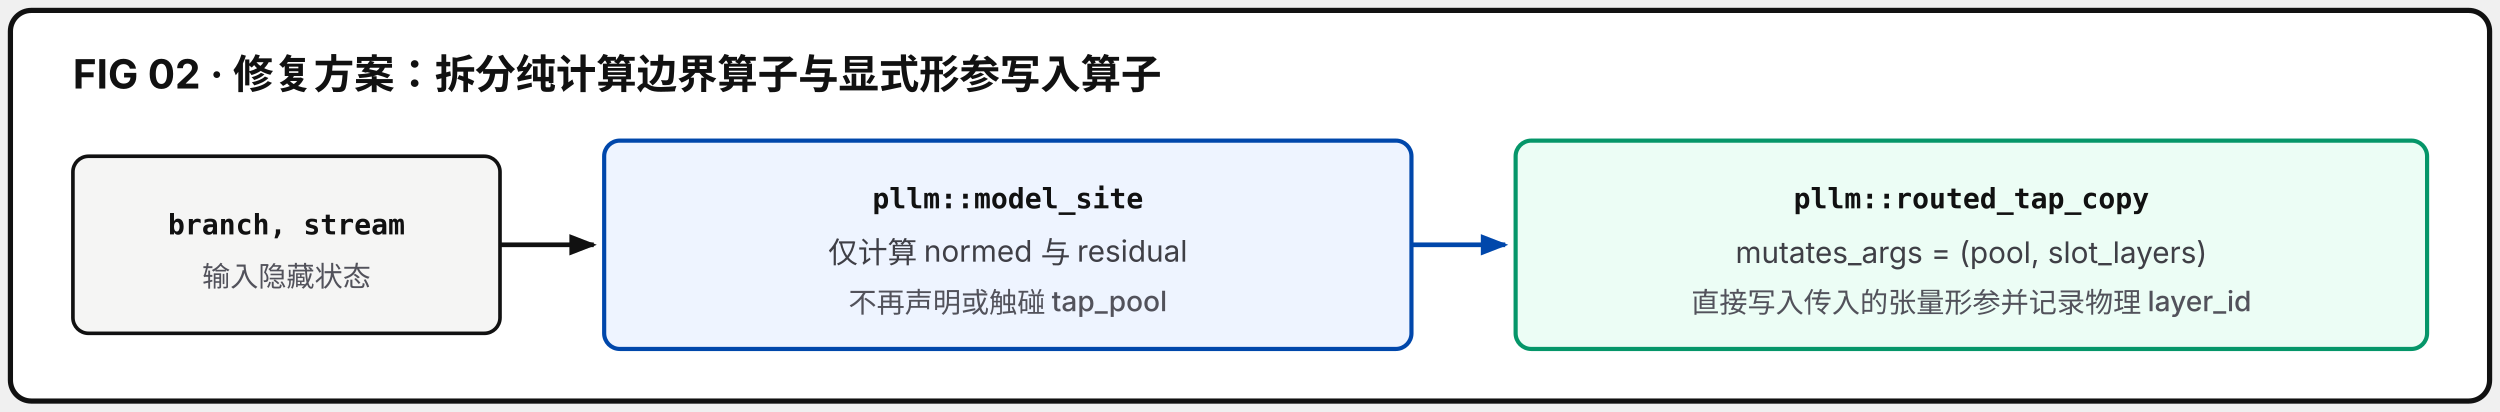
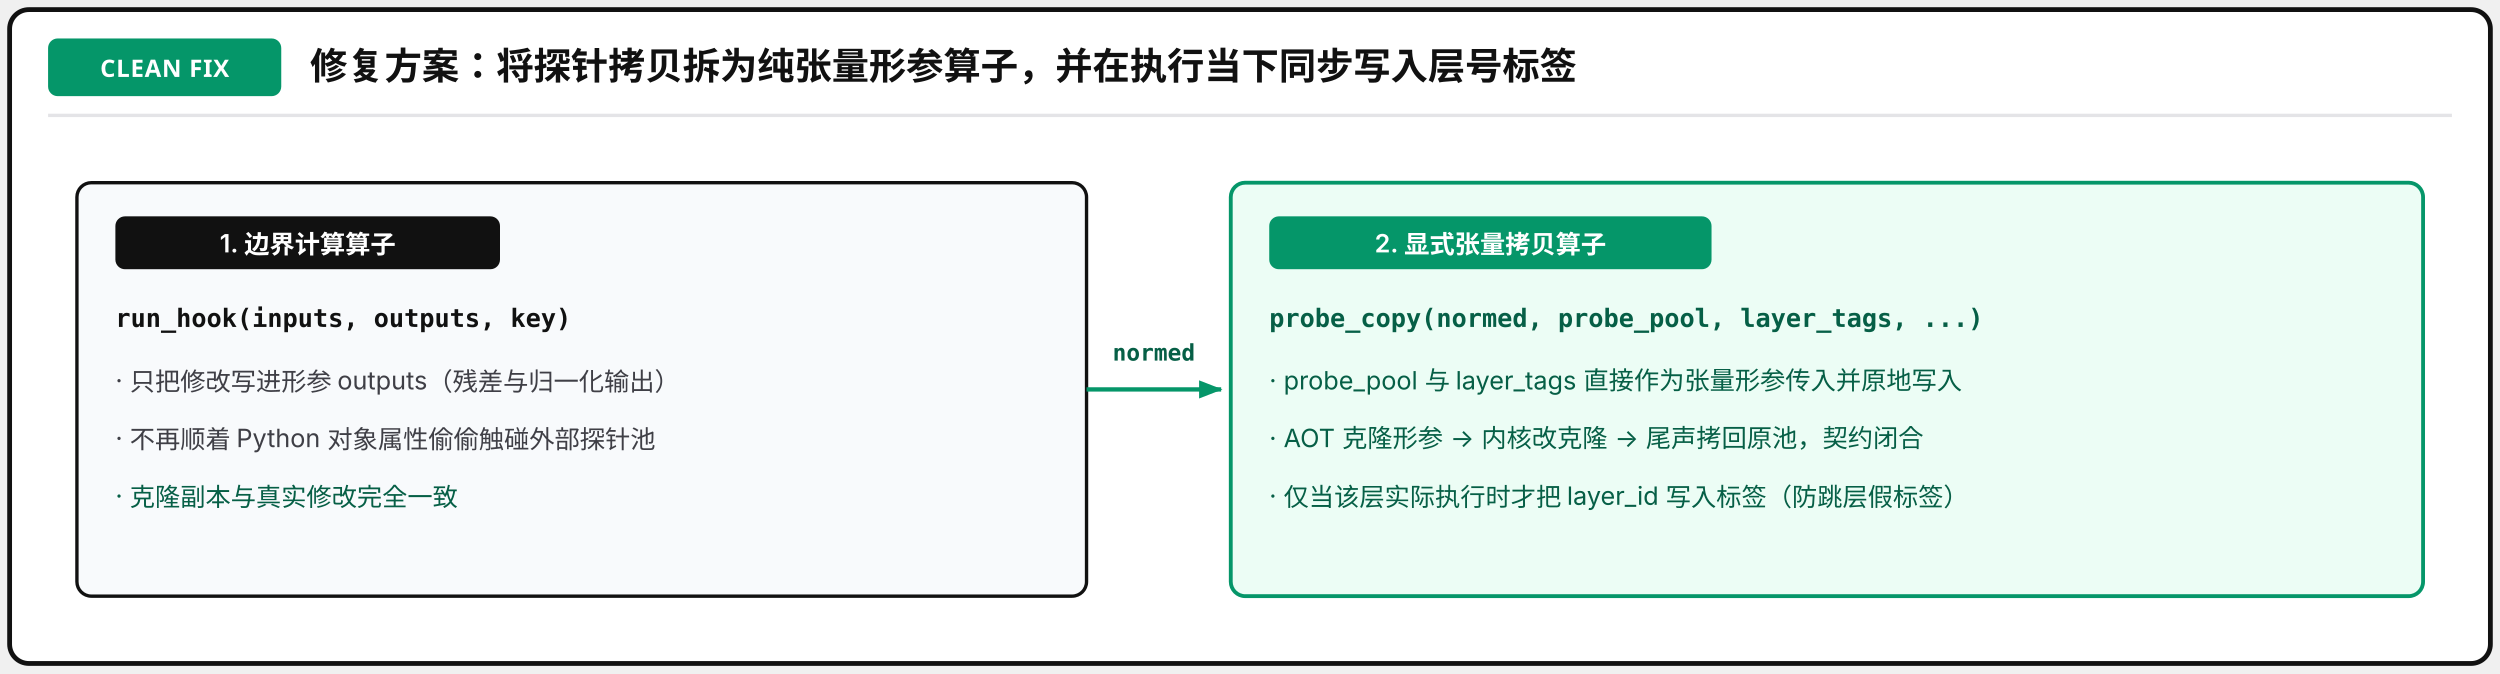
- <svg xmlns="http://www.w3.org/2000/svg" viewBox="0 0 960 158" width="100%" role="img" aria-label="FIG 02 · 修复方案：拆分纯计算边界算子与显式形参写入算子">
-   <style>
-     .title { font: 700 15.5px "DM Sans", -apple-system, "PingFang SC", "Microsoft YaHei", sans-serif; fill: #111111; }
-     .hdr { font: 700 13px "DM Sans", -apple-system, "PingFang SC", "Microsoft YaHei", sans-serif; fill: #ffffff; }
-     .label { font: 700 12.8px "DM Sans", -apple-system, "PingFang SC", "Microsoft YaHei", sans-serif; fill: #111111; }
-     .sub { font: 400 11.4px "DM Sans", -apple-system, "PingFang SC", "Microsoft YaHei", sans-serif; fill: #3f3f46; }
-     .muted { font: 500 10.8px "DM Sans", -apple-system, "PingFang SC", "Microsoft YaHei", sans-serif; fill: #52525b; }
-     .mono { font: 600 10.8px "JetBrains Mono", "SF Mono", Menlo, Consolas, monospace; fill: #111111; }
-     .badge { font: 700 10.2px "JetBrains Mono", "PingFang SC", monospace; letter-spacing: 0.03em; }
-   </style>
+ <svg xmlns="http://www.w3.org/2000/svg" viewBox="0 0 1040 280" width="100%" role="img" aria-label="修复方案：将探针拷贝拆为纯张量形参算子，并在执行当下同步写入层号标签">
  <defs>
-     <marker id="arr-ink" viewBox="0 0 10 10" refX="8" refY="5" markerWidth="6.5" markerHeight="6.5" orient="auto">
+     <style>
+       .title { font: 700 15.5px "DM Sans", -apple-system, "PingFang SC", "Microsoft YaHei", sans-serif; }
+       .sec { font: 700 12px "DM Sans", -apple-system, "PingFang SC", "Microsoft YaHei", sans-serif; }
+       .label { font: 600 11.5px "DM Sans", -apple-system, "PingFang SC", "Microsoft YaHei", sans-serif; }
+       .label-sm { font: 600 10.5px "DM Sans", -apple-system, "PingFang SC", "Microsoft YaHei", sans-serif; }
+       .sub { font: 400 10.5px "DM Sans", -apple-system, "PingFang SC", "Microsoft YaHei", sans-serif; }
+       .sub-sm { font: 400 9.8px "DM Sans", -apple-system, "PingFang SC", "Microsoft YaHei", sans-serif; }
+       .mono { font: 600 10.5px "JetBrains Mono", "SF Mono", Menlo, Consolas, "PingFang SC", "Microsoft YaHei", monospace; }
+       .mono-sm { font: 600 9.5px "JetBrains Mono", "SF Mono", Menlo, Consolas, "PingFang SC", "Microsoft YaHei", monospace; }
+       .badge { font: 700 10px "JetBrains Mono", "SF Mono", "PingFang SC", "Microsoft YaHei", sans-serif; letter-spacing: 0.03em; }
+     </style>
+     <marker id="arr-ink" viewBox="0 0 10 10" refX="8.5" refY="5" markerWidth="6" markerHeight="6" orient="auto">
      <path d="M 0 1.5 L 9 5 L 0 8.5 z" fill="#111111" />
    </marker>
-     <marker id="arr-blue" viewBox="0 0 10 10" refX="8" refY="5" markerWidth="6.5" markerHeight="6.5" orient="auto">
+     <marker id="arr-red" viewBox="0 0 10 10" refX="8.5" refY="5" markerWidth="6" markerHeight="6" orient="auto">
+       <path d="M 0 1.5 L 9 5 L 0 8.5 z" fill="#e62b2b" />
+     </marker>
+     <marker id="arr-green" viewBox="0 0 10 10" refX="8.5" refY="5" markerWidth="6" markerHeight="6" orient="auto">
+       <path d="M 0 1.5 L 9 5 L 0 8.5 z" fill="#059669" />
+     </marker>
+     <marker id="arr-blue" viewBox="0 0 10 10" refX="8.5" refY="5" markerWidth="6" markerHeight="6" orient="auto">
      <path d="M 0 1.5 L 9 5 L 0 8.5 z" fill="#0047ab" />
    </marker>
-     <marker id="arr-red" viewBox="0 0 10 10" refX="8" refY="5" markerWidth="6.5" markerHeight="6.5" orient="auto">
-       <path d="M 0 1.5 L 9 5 L 0 8.5 z" fill="#e62b2b" />
-     </marker>
-     <marker id="arr-emerald" viewBox="0 0 10 10" refX="8" refY="5" markerWidth="6.5" markerHeight="6.5" orient="auto">
-       <path d="M 0 1.5 L 9 5 L 0 8.5 z" fill="#059669" />
+     <marker id="arr-amber" viewBox="0 0 10 10" refX="8.5" refY="5" markerWidth="6" markerHeight="6" orient="auto">
+       <path d="M 0 1.5 L 9 5 L 0 8.5 z" fill="#b45309" />
    </marker>
  </defs>
-   <rect x="4" y="4" width="952" height="150" rx="8" fill="#ffffff" stroke="#111111" stroke-width="2" />
-   <text x="28" y="34" class="title">FIG 02 · 修复方案：拆分纯计算边界算子与显式形参写入算子</text>
-   <rect x="28" y="60" width="164" height="68" rx="6" fill="#f5f5f4" stroke="#111111" stroke-width="1.4" />
-   <text x="110" y="90" text-anchor="middle" class="mono">branch, stream</text>
-   <text x="110" y="110" text-anchor="middle" class="muted">输入隐藏状态</text>
-   <line x1="192" y1="94" x2="228" y2="94" stroke="#111111" stroke-width="1.8" marker-end="url(#arr-ink)" />
-   <rect x="232" y="54" width="310" height="80" rx="6" fill="#eef4ff" stroke="#0047ab" stroke-width="1.6" />
-   <text x="387" y="80" text-anchor="middle" class="mono" fill="#0047ab">pllm::model_site</text>
-   <text x="387" y="101" text-anchor="middle" class="sub">仅计算 normed 与 residual</text>
-   <text x="387" y="120" text-anchor="middle" class="muted">不再声明或触碰 tap_pool</text>
-   <line x1="542" y1="94" x2="578" y2="94" stroke="#0047ab" stroke-width="1.8" marker-end="url(#arr-blue)" />
-   <rect x="582" y="54" width="350" height="80" rx="6" fill="#ecfdf5" stroke="#059669" stroke-width="1.6" />
-   <text x="757" y="80" text-anchor="middle" class="mono" fill="#059669">pllm::routed_tap_copy</text>
-   <text x="757" y="101" text-anchor="middle" class="sub">mutates_args = (pool, slot_layers)</text>
-   <text x="757" y="120" text-anchor="middle" class="muted">直接写入传入的张量形参并记录物理 layer_id</text>
+   <rect x="4" y="4" width="1032" height="272" rx="8" fill="#ffffff" stroke="#111111" stroke-width="2" />
+   <rect x="20" y="16" width="97" height="24" rx="4" fill="#059669" />
+   <text x="68.5" y="32" text-anchor="middle" class="badge" fill="#ffffff">CLEAN FIX</text>
+   <text x="129" y="33" class="title" fill="#111111">修复方案：将探针拷贝拆为纯张量形参算子，并在执行当下同步写入层号标签</text>
+   <line x1="20" y1="48" x2="1020" y2="48" stroke="#e4e4e7" stroke-width="1.4" />
+   <rect x="32" y="76" width="420" height="172" rx="6" fill="#f8fafc" stroke="#111111" stroke-width="1.4" />
+   <rect x="48" y="90" width="160" height="22" rx="4" fill="#111111" />
+   <text x="128" y="105" text-anchor="middle" class="label-sm" fill="#ffffff">1. 边界计算算子</text>
+   <text x="48" y="136" class="mono" fill="#111111">run_hook(inputs, outputs, key)</text>
+   <text x="48" y="162" class="sub" fill="#3f3f46">· 只把修改写进形参 outputs（残差与归一化输出）</text>
+   <text x="48" y="186" class="sub" fill="#3f3f46">· 不再顺着 Python 对象属性偷偷触碰外部探针池</text>
+   <text x="48" y="210" class="sub" fill="#065f46">· 克隆副本与真实修改完全一致</text>
+   <line x1="452" y1="162" x2="508" y2="162" stroke="#059669" stroke-width="1.8" marker-end="url(#arr-green)" />
+   <text x="480" y="150" text-anchor="middle" class="mono-sm" fill="#065f46">normed</text>
+   <rect x="512" y="76" width="496" height="172" rx="6" fill="#ecfdf5" stroke="#059669" stroke-width="1.6" />
+   <rect x="528" y="90" width="184" height="22" rx="4" fill="#059669" />
+   <text x="620" y="105" text-anchor="middle" class="label-sm" fill="#ffffff">2. 显式张量拷贝算子</text>
+   <text x="528" y="136" class="mono" fill="#065f46">probe_copy(normed, probe_pool, layer_tags, ...)</text>
+   <text x="528" y="162" class="sub" fill="#065f46">· probe_pool 与 layer_tags 直接作为张量形参传入并原地写入</text>
+   <text x="528" y="186" class="sub" fill="#065f46">· AOT 克隆形参 -&gt; 内核改克隆 -&gt; 尾声拷回原池，契约闭合</text>
+   <text x="528" y="210" class="sub" fill="#065f46">· 仅当该层实际执行时才把 layer_id 写入标签（防跳层假标签）</text>
</svg>
